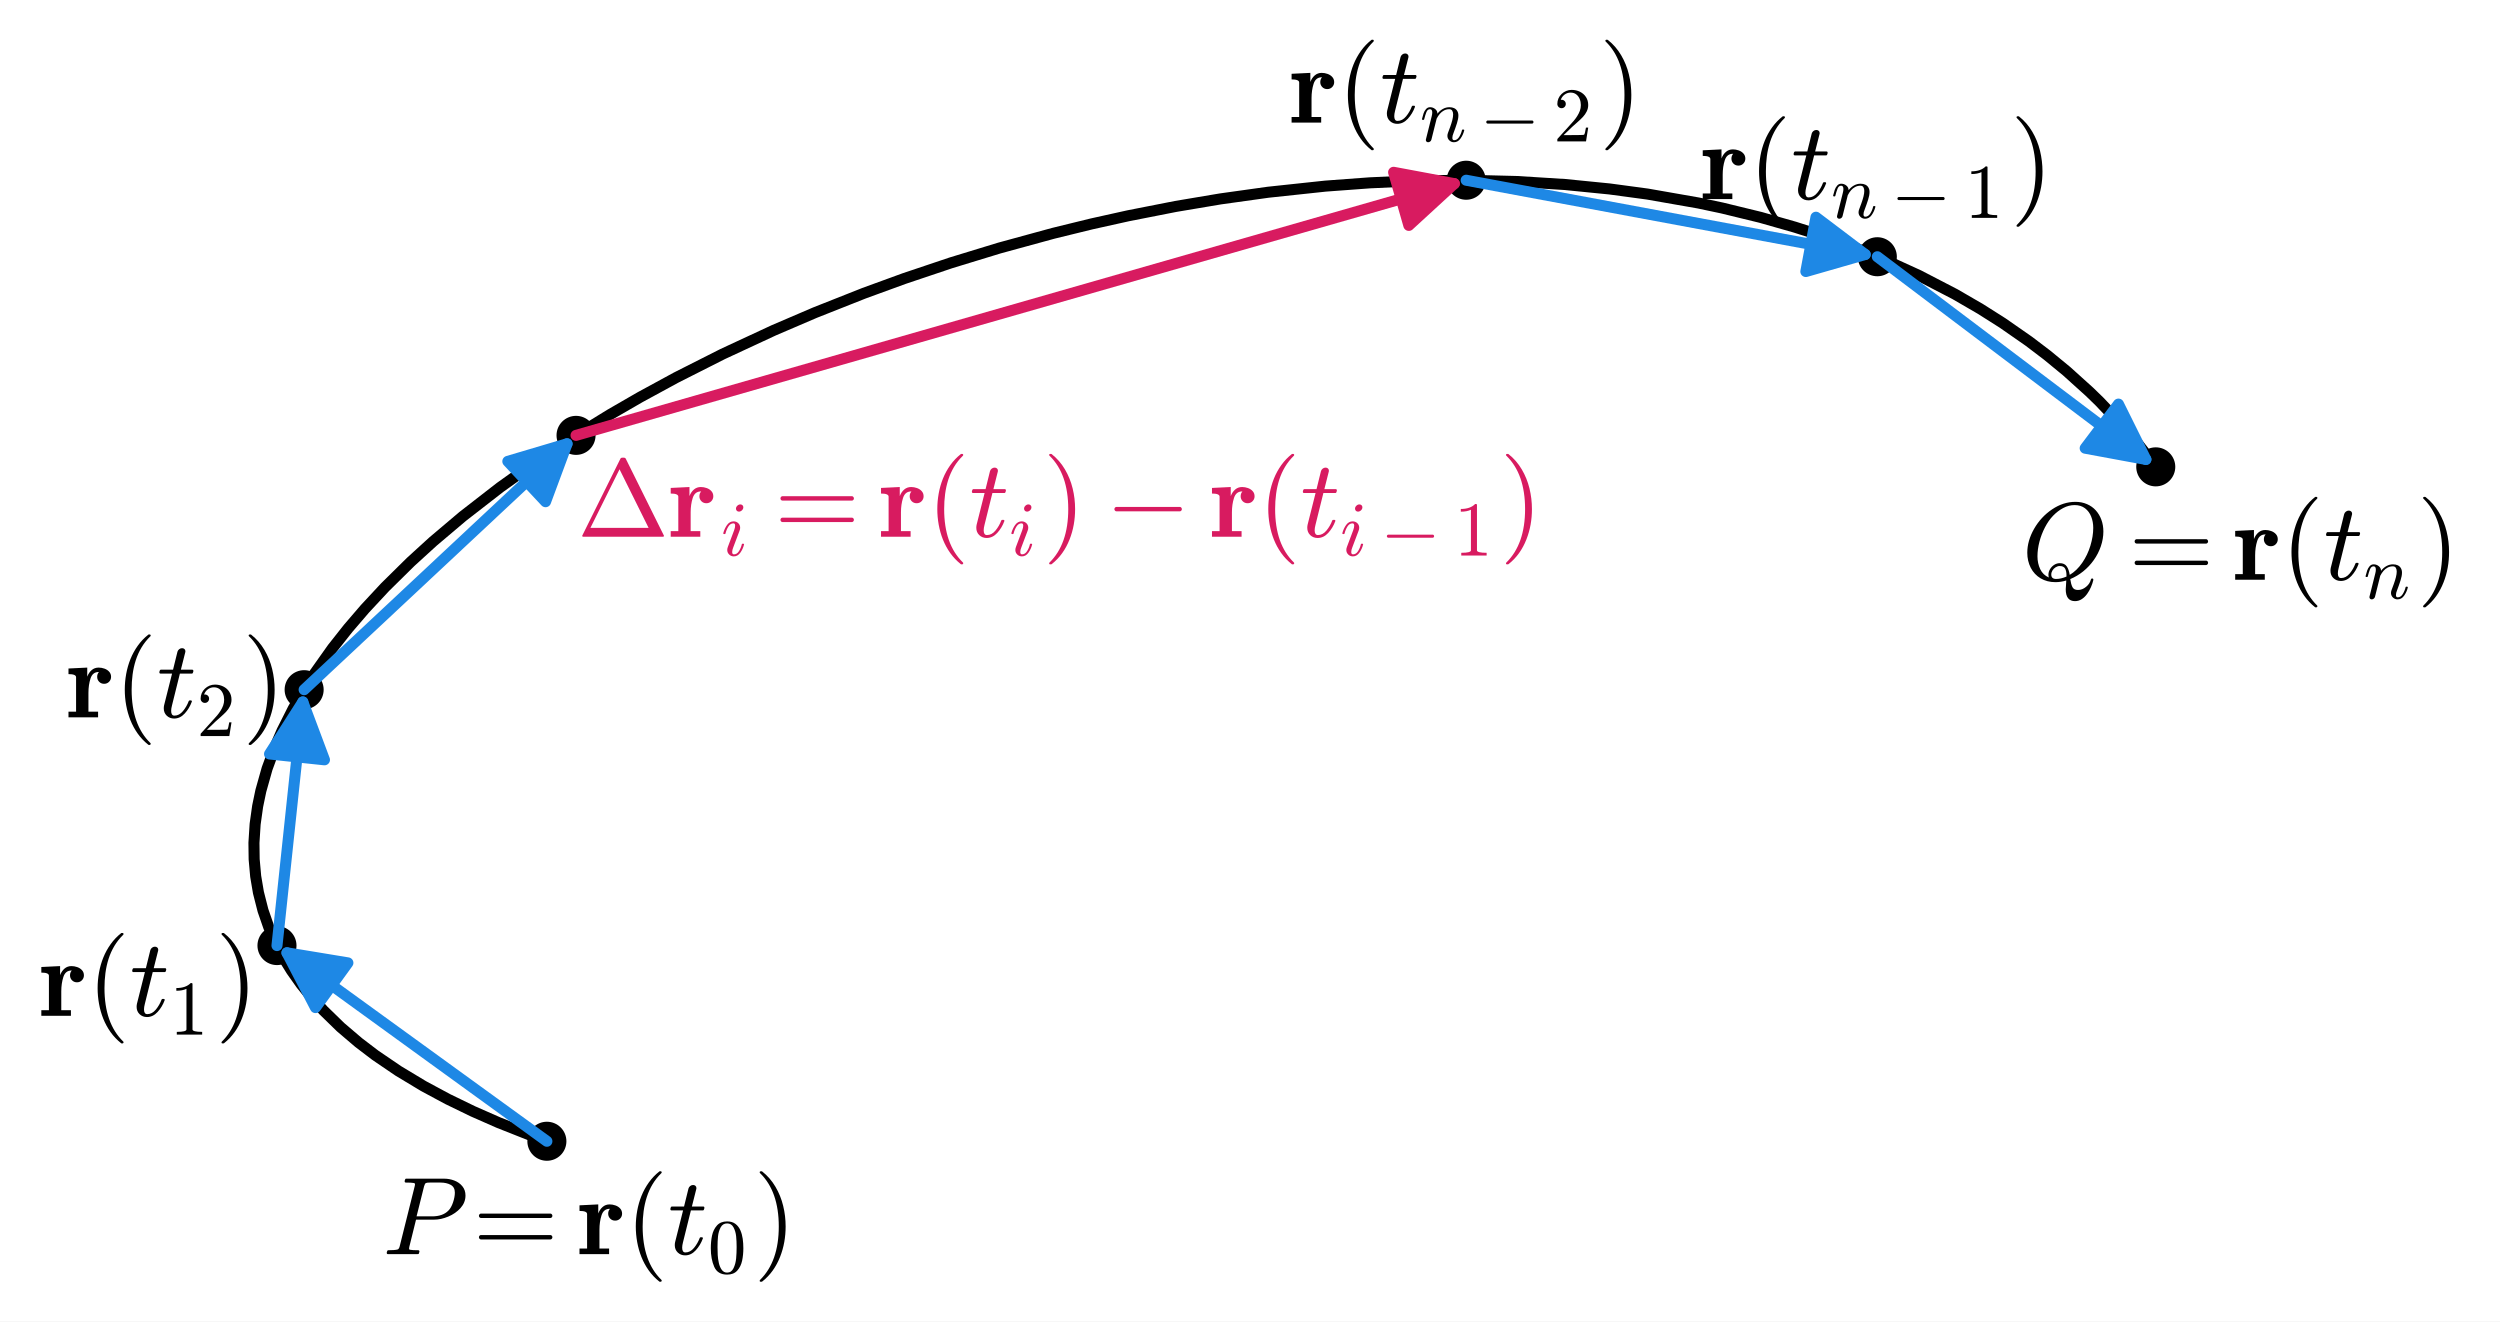
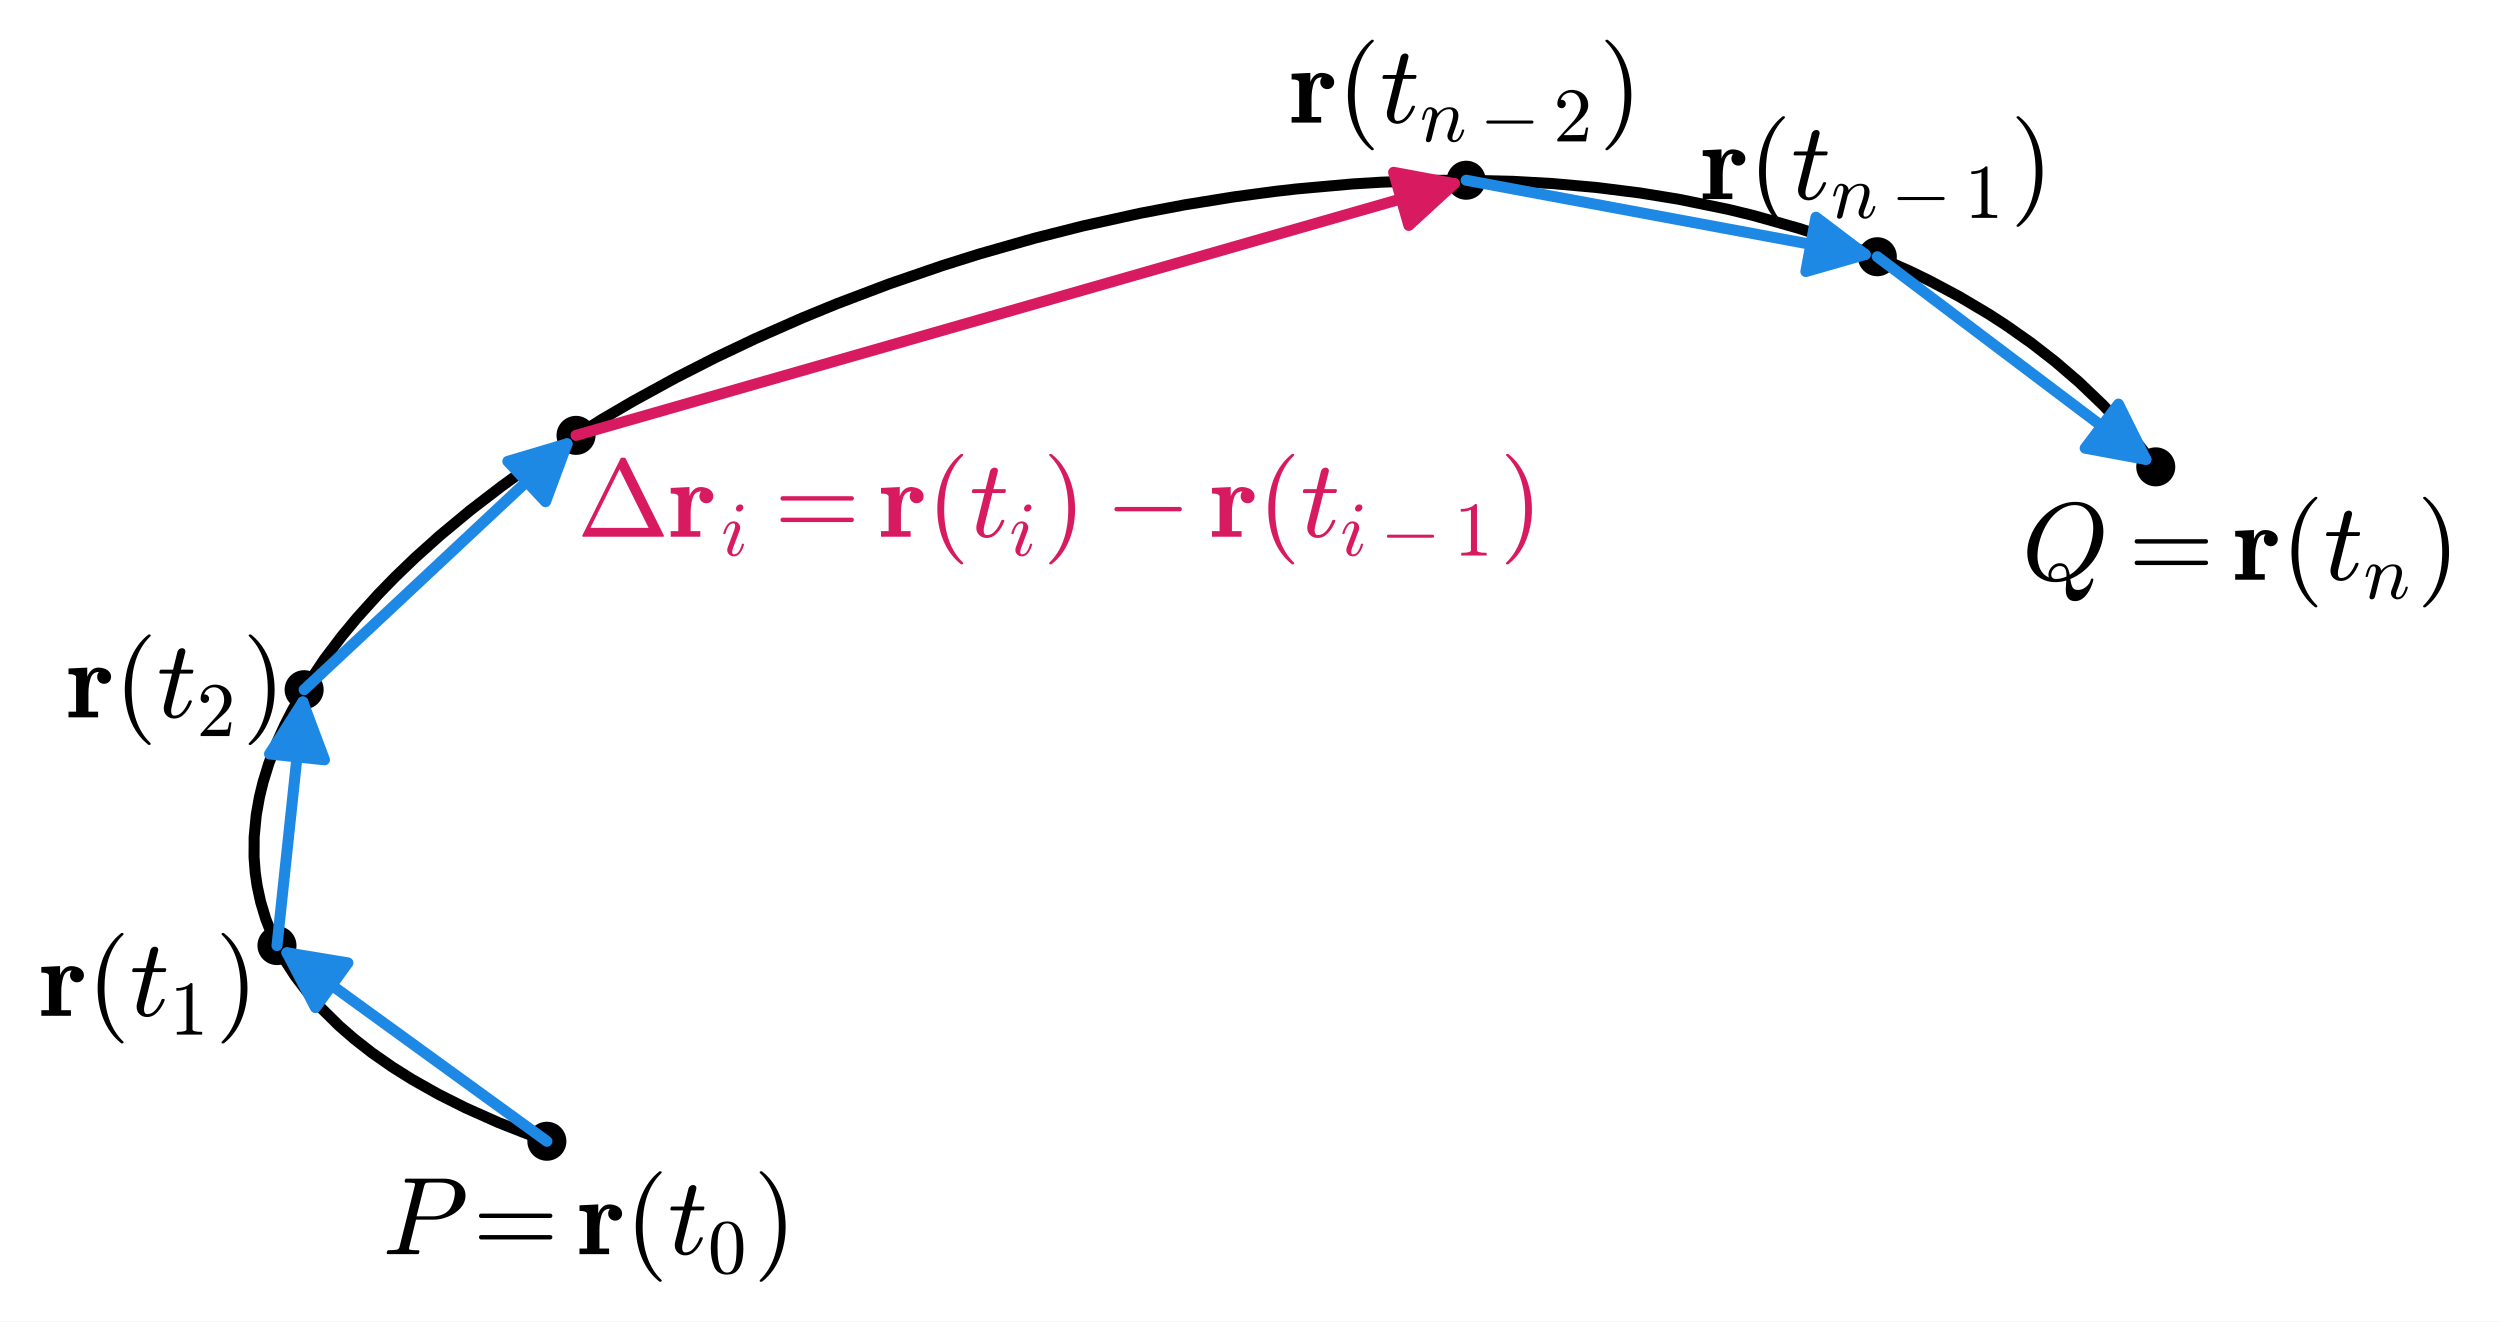
<svg xmlns="http://www.w3.org/2000/svg" xmlns:xlink="http://www.w3.org/1999/xlink" width="452.721pt" height="239.307pt" viewBox="0 0 452.721 239.307" version="1.1">
  <defs>
    <style type="text/css">*{stroke-linejoin: round; stroke-linecap: butt}</style>
  </defs>
  <g id="figure_1">
    <g id="patch_1">
      <path d="M 0 239.307  L 452.721 239.307  L 452.721 0  L 0 0  z " style="fill: #ffffff" />
    </g>
    <g id="axes_1">
      <g id="patch_2">
        <path d="M 19.424 226.205  L 413.397 226.205  L 413.397 13.102  L 19.424 13.102  z " style="fill: #ffffff" />
      </g>
      <g id="PathCollection_1">
-         <path d="M 99.035 210.204  C 99.972 210.204 100.872 209.832 101.535 209.169  C 102.198 208.506 102.57 207.606 102.57 206.669  C 102.57 205.731 102.198 204.832 101.535 204.169  C 100.872 203.506 99.972 203.133 99.035 203.133  C 98.097 203.133 97.198 203.506 96.535 204.169  C 95.872 204.832 95.499 205.731 95.499 206.669  C 95.499 207.606 95.872 208.506 96.535 209.169  C 97.198 209.832 98.097 210.204 99.035 210.204  z " clip-path="url(#pa2f613fad6)" />
+         <path d="M 99.035 210.204  C 99.972 210.204 100.872 209.832 101.535 209.169  C 102.198 208.506 102.57 207.606 102.57 206.669  C 102.57 205.731 102.198 204.832 101.535 204.169  C 100.872 203.506 99.972 203.133 99.035 203.133  C 98.097 203.133 97.198 203.506 96.535 204.169  C 95.872 204.832 95.499 205.731 95.499 206.669  C 95.499 207.606 95.872 208.506 96.535 209.169  C 97.198 209.832 98.097 210.204 99.035 210.204  z " clip-path="url(#p425bbe4b41)" />
      </g>
      <g id="PathCollection_2">
-         <path d="M 50.158 174.767  C 51.095 174.767 51.995 174.395 52.658 173.732  C 53.321 173.069 53.693 172.169 53.693 171.232  C 53.693 170.294 53.321 169.395 52.658 168.732  C 51.995 168.069 51.095 167.696 50.158 167.696  C 49.22 167.696 48.321 168.069 47.658 168.732  C 46.995 169.395 46.622 170.294 46.622 171.232  C 46.622 172.169 46.995 173.069 47.658 173.732  C 48.321 174.395 49.22 174.767 50.158 174.767  z " clip-path="url(#pa2f613fad6)" />
+         <path d="M 50.158 174.767  C 51.095 174.767 51.995 174.395 52.658 173.732  C 53.321 173.069 53.693 172.169 53.693 171.232  C 53.693 170.294 53.321 169.395 52.658 168.732  C 51.995 168.069 51.095 167.696 50.158 167.696  C 49.22 167.696 48.321 168.069 47.658 168.732  C 46.995 169.395 46.622 170.294 46.622 171.232  C 46.622 172.169 46.995 173.069 47.658 173.732  C 48.321 174.395 49.22 174.767 50.158 174.767  z " clip-path="url(#p425bbe4b41)" />
      </g>
      <g id="PathCollection_3">
-         <path d="M 55.075 128.431  C 56.013 128.431 56.912 128.059 57.575 127.396  C 58.238 126.733 58.611 125.833 58.611 124.896  C 58.611 123.958 58.238 123.059 57.575 122.396  C 56.912 121.733 56.013 121.36 55.075 121.36  C 54.138 121.36 53.238 121.733 52.575 122.396  C 51.912 123.059 51.54 123.958 51.54 124.896  C 51.54 125.833 51.912 126.733 52.575 127.396  C 53.238 128.059 54.138 128.431 55.075 128.431  z " clip-path="url(#pa2f613fad6)" />
+         <path d="M 55.075 128.431  C 56.013 128.431 56.912 128.059 57.575 127.396  C 58.238 126.733 58.611 125.833 58.611 124.896  C 58.611 123.958 58.238 123.059 57.575 122.396  C 56.912 121.733 56.013 121.36 55.075 121.36  C 54.138 121.36 53.238 121.733 52.575 122.396  C 51.912 123.059 51.54 123.958 51.54 124.896  C 51.54 125.833 51.912 126.733 52.575 127.396  C 53.238 128.059 54.138 128.431 55.075 128.431  z " clip-path="url(#p425bbe4b41)" />
      </g>
      <g id="PathCollection_4">
-         <path d="M 104.315 82.376  C 105.253 82.376 106.152 82.004 106.815 81.341  C 107.478 80.678 107.851 79.778 107.851 78.841  C 107.851 77.903 107.478 77.004 106.815 76.341  C 106.152 75.678 105.253 75.305 104.315 75.305  C 103.378 75.305 102.478 75.678 101.815 76.341  C 101.152 77.004 100.78 77.903 100.78 78.841  C 100.78 79.778 101.152 80.678 101.815 81.341  C 102.478 82.004 103.378 82.376 104.315 82.376  z " clip-path="url(#pa2f613fad6)" />
+         <path d="M 104.315 82.376  C 105.253 82.376 106.152 82.004 106.815 81.341  C 107.478 80.678 107.851 79.778 107.851 78.841  C 107.851 77.903 107.478 77.004 106.815 76.341  C 106.152 75.678 105.253 75.305 104.315 75.305  C 103.378 75.305 102.478 75.678 101.815 76.341  C 101.152 77.004 100.78 77.903 100.78 78.841  C 100.78 79.778 101.152 80.678 101.815 81.341  C 102.478 82.004 103.378 82.376 104.315 82.376  z " clip-path="url(#p425bbe4b41)" />
      </g>
      <g id="PathCollection_5">
-         <path d="M 265.507 36.174  C 266.445 36.174 267.344 35.802 268.007 35.139  C 268.67 34.476 269.043 33.576 269.043 32.639  C 269.043 31.701 268.67 30.802 268.007 30.139  C 267.344 29.476 266.445 29.103 265.507 29.103  C 264.57 29.103 263.67 29.476 263.007 30.139  C 262.344 30.802 261.972 31.701 261.972 32.639  C 261.972 33.576 262.344 34.476 263.007 35.139  C 263.67 35.802 264.57 36.174 265.507 36.174  z " clip-path="url(#pa2f613fad6)" />
+         <path d="M 265.507 36.174  C 266.445 36.174 267.344 35.802 268.007 35.139  C 268.67 34.476 269.043 33.576 269.043 32.639  C 269.043 31.701 268.67 30.802 268.007 30.139  C 267.344 29.476 266.445 29.103 265.507 29.103  C 264.57 29.103 263.67 29.476 263.007 30.139  C 262.344 30.802 261.972 31.701 261.972 32.639  C 261.972 33.576 262.344 34.476 263.007 35.139  C 263.67 35.802 264.57 36.174 265.507 36.174  z " clip-path="url(#p425bbe4b41)" />
      </g>
      <g id="PathCollection_6">
-         <path d="M 339.963 50.028  C 340.9 50.028 341.8 49.655 342.463 48.992  C 343.126 48.329 343.498 47.43 343.498 46.492  C 343.498 45.555 343.126 44.655 342.463 43.992  C 341.8 43.329 340.9 42.957 339.963 42.957  C 339.025 42.957 338.126 43.329 337.463 43.992  C 336.8 44.655 336.427 45.555 336.427 46.492  C 336.427 47.43 336.8 48.329 337.463 48.992  C 338.126 49.655 339.025 50.028 339.963 50.028  z " clip-path="url(#pa2f613fad6)" />
+         <path d="M 339.963 50.028  C 340.9 50.028 341.8 49.655 342.463 48.992  C 343.126 48.329 343.498 47.43 343.498 46.492  C 343.498 45.555 343.126 44.655 342.463 43.992  C 341.8 43.329 340.9 42.957 339.963 42.957  C 339.025 42.957 338.126 43.329 337.463 43.992  C 336.8 44.655 336.427 45.555 336.427 46.492  C 336.427 47.43 336.8 48.329 337.463 48.992  C 338.126 49.655 339.025 50.028 339.963 50.028  z " clip-path="url(#p425bbe4b41)" />
      </g>
      <g id="PathCollection_7">
-         <path d="M 390.382 88.078  C 391.32 88.078 392.219 87.705 392.882 87.042  C 393.545 86.379 393.918 85.48 393.918 84.542  C 393.918 83.605 393.545 82.705 392.882 82.042  C 392.219 81.379 391.32 81.007 390.382 81.007  C 389.445 81.007 388.545 81.379 387.882 82.042  C 387.219 82.705 386.847 83.605 386.847 84.542  C 386.847 85.48 387.219 86.379 387.882 87.042  C 388.545 87.705 389.445 88.078 390.382 88.078  z " clip-path="url(#pa2f613fad6)" />
+         <path d="M 390.382 88.078  C 391.32 88.078 392.219 87.705 392.882 87.042  C 393.545 86.379 393.918 85.48 393.918 84.542  C 393.918 83.605 393.545 82.705 392.882 82.042  C 392.219 81.379 391.32 81.007 390.382 81.007  C 389.445 81.007 388.545 81.379 387.882 82.042  C 387.219 82.705 386.847 83.605 386.847 84.542  C 386.847 85.48 387.219 86.379 387.882 87.042  C 388.545 87.705 389.445 88.078 390.382 88.078  z " clip-path="url(#p425bbe4b41)" />
      </g>
      <g id="matplotlib.axis_1" />
      <g id="matplotlib.axis_2" />
      <g id="line2d_1">
-         <path d="M 390.382 84.542  L 387.305 80.561  L 384.273 77.013  L 380.209 72.727  L 378.388 70.956  L 374.239 67.214  L 370.696 64.302  L 367.394 61.793  L 362.647 58.49  L 358.641 55.95  L 354.035 53.277  L 347.479 49.877  L 341.447 47.121  L 335.287 44.632  L 329.108 42.434  L 325.014 41.128  L 318.814 39.363  L 311.838 37.662  L 307.578 36.761  L 298.331 35.141  L 291.471 34.217  L 283.416 33.415  L 274.714 32.87  L 265.57 32.639  L 255.601 32.764  L 248.069 33.108  L 240.02 33.704  L 229.644 34.813  L 220.984 36.024  L 212.912 37.383  L 204.345 39.067  L 197.689 40.545  L 190.733 42.25  L 180.962 44.922  L 172.218 47.594  L 163.721 50.451  L 156.473 53.096  L 147.593 56.612  L 140.113 59.819  L 130.884 64.107  L 122.441 68.376  L 115.918 71.924  L 110.492 75.056  L 103.744 79.204  L 96.993 83.668  L 90.562 88.26  L 83.809 93.503  L 78.422 98.059  L 74.373 101.751  L 69.724 106.337  L 66.08 110.254  L 63.059 113.774  L 60.22 117.366  L 56.818 122.161  L 54.664 125.577  L 53.078 128.357  L 51.083 132.315  L 49.878 135.073  L 48.368 139.187  L 47.236 143.21  L 46.657 145.995  L 46.202 149.234  L 45.986 152.632  L 46.026 155.614  L 46.302 158.694  L 46.798 161.625  L 47.627 164.882  L 48.669 167.889  L 49.509 169.872  L 51.401 173.538  L 52.784 175.772  L 54.531 178.244  L 56.37 180.54  L 58.555 182.966  L 61.685 186.015  L 64.944 188.794  L 67.945 191.081  L 72.139 193.935  L 76.701 196.682  L 81.078 199.036  L 85.64 201.25  L 90.282 203.293  L 96.229 205.647  L 99.035 206.669  L 99.035 206.669  " clip-path="url(#pa2f613fad6)" style="fill: none; stroke: #000000; stroke-width: 2; stroke-linecap: square" />
+         <path d="M 390.382 84.542  L 387.349 80.615  L 384.239 76.974  L 380.823 73.344  L 376.472 69.18  L 372.156 65.473  L 367.81 62.099  L 363.314 58.934  L 360.165 56.891  L 354.744 53.672  L 349.592 50.924  L 345.898 49.122  L 340.146 46.569  L 335.283 44.631  L 329.867 42.689  L 325.677 41.332  L 317.489 39.018  L 312.941 37.912  L 304.043 36.089  L 296.958 34.938  L 289.132 33.953  L 281.126 33.24  L 274.014 32.84  L 265.795 32.641  L 260.515 32.654  L 250.101 32.994  L 244.863 33.317  L 234.784 34.217  L 230.955 34.652  L 223.538 35.64  L 214.511 37.097  L 206.493 38.621  L 196.09 40.922  L 187.41 43.122  L 177.371 45.987  L 170.643 48.104  L 161.055 51.401  L 151.625 54.977  L 145.411 57.523  L 136.833 61.299  L 129.612 64.728  L 122.393 68.402  L 114.654 72.638  L 108.997 75.949  L 100.519 81.295  L 94.853 85.157  L 90.826 88.064  L 85.099 92.463  L 79.633 97.002  L 75.141 101.031  L 71.616 104.421  L 68.481 107.637  L 64.63 111.909  L 61.921 115.176  L 58.743 119.372  L 55.529 124.162  L 52.987 128.526  L 51.542 131.347  L 50.169 134.374  L 48.676 138.264  L 47.635 141.647  L 46.985 144.316  L 46.406 147.569  L 46.024 151.575  L 46.007 155.204  L 46.217 157.986  L 46.567 160.425  L 47.197 163.34  L 48.117 166.393  L 49.329 169.471  L 50.81 172.484  L 51.769 174.162  L 53.536 176.878  L 56.03 180.136  L 58.215 182.606  L 61.373 185.73  L 64.167 188.162  L 67.374 190.664  L 71.052 193.229  L 74.675 195.502  L 79.434 198.18  L 84.313 200.629  L 90.245 203.277  L 97.085 205.965  L 99.035 206.669  L 99.035 206.669  " clip-path="url(#p425bbe4b41)" style="fill: none; stroke: #000000; stroke-width: 2; stroke-linecap: square" />
      </g>
      <g id="patch_3">
-         <path d="M 99.035 206.669  Q 74.596 188.95 51.968 172.544  " clip-path="url(#pa2f613fad6)" style="fill: none; stroke: #1e88e5; stroke-width: 2; stroke-linecap: round" />
-         <path d="M 57.129 182.462  L 51.968 172.544  L 62.999 174.366  L 57.129 182.462  z " clip-path="url(#pa2f613fad6)" style="fill: #1e88e5; stroke: #1e88e5; stroke-width: 2; stroke-linecap: round" />
+         <path d="M 99.035 206.669  Q 74.596 188.95 51.968 172.544  " clip-path="url(#p425bbe4b41)" style="fill: none; stroke: #1e88e5; stroke-width: 2; stroke-linecap: round" />
+         <path d="M 57.129 182.462  L 51.968 172.544  L 62.999 174.366  z " clip-path="url(#p425bbe4b41)" style="fill: #1e88e5; stroke: #1e88e5; stroke-width: 2; stroke-linecap: round" />
      </g>
      <g id="patch_4">
-         <path d="M 50.158 171.232  Q 52.617 148.064 54.839 127.119  " clip-path="url(#pa2f613fad6)" style="fill: none; stroke: #1e88e5; stroke-width: 2; stroke-linecap: round" />
-         <path d="M 48.812 136.536  L 54.839 127.119  L 58.756 137.591  L 48.812 136.536  z " clip-path="url(#pa2f613fad6)" style="fill: #1e88e5; stroke: #1e88e5; stroke-width: 2; stroke-linecap: round" />
+         <path d="M 50.158 171.232  Q 52.617 148.064 54.839 127.119  " clip-path="url(#p425bbe4b41)" style="fill: none; stroke: #1e88e5; stroke-width: 2; stroke-linecap: round" />
+         <path d="M 48.812 136.536  L 54.839 127.119  L 58.756 137.591  z " clip-path="url(#p425bbe4b41)" style="fill: #1e88e5; stroke: #1e88e5; stroke-width: 2; stroke-linecap: round" />
      </g>
      <g id="patch_5">
-         <path d="M 55.075 124.896  Q 79.695 101.868 102.682 80.368  " clip-path="url(#pa2f613fad6)" style="fill: none; stroke: #1e88e5; stroke-width: 2; stroke-linecap: round" />
-         <path d="M 91.963 83.547  L 102.682 80.368  L 98.794 90.851  L 91.963 83.547  z " clip-path="url(#pa2f613fad6)" style="fill: #1e88e5; stroke: #1e88e5; stroke-width: 2; stroke-linecap: round" />
+         <path d="M 55.075 124.896  Q 79.695 101.868 102.682 80.368  " clip-path="url(#p425bbe4b41)" style="fill: none; stroke: #1e88e5; stroke-width: 2; stroke-linecap: round" />
+         <path d="M 91.963 83.547  L 102.682 80.368  L 98.794 90.851  z " clip-path="url(#p425bbe4b41)" style="fill: #1e88e5; stroke: #1e88e5; stroke-width: 2; stroke-linecap: round" />
      </g>
      <g id="patch_6">
-         <path d="M 104.315 78.841  Q 184.911 55.74 263.358 33.255  " clip-path="url(#pa2f613fad6)" style="fill: none; stroke: #d81b60; stroke-width: 2; stroke-linecap: round" />
-         <path d="M 252.367 31.203  L 263.358 33.255  L 255.123 40.816  L 252.367 31.203  z " clip-path="url(#pa2f613fad6)" style="fill: #d81b60; stroke: #d81b60; stroke-width: 2; stroke-linecap: round" />
+         <path d="M 104.315 78.841  Q 184.911 55.74 263.358 33.255  " clip-path="url(#p425bbe4b41)" style="fill: none; stroke: #d81b60; stroke-width: 2; stroke-linecap: round" />
+         <path d="M 252.367 31.203  L 263.358 33.255  L 255.123 40.816  z " clip-path="url(#p425bbe4b41)" style="fill: #d81b60; stroke: #d81b60; stroke-width: 2; stroke-linecap: round" />
      </g>
      <g id="patch_7">
-         <path d="M 265.507 32.639  Q 302.735 39.565 337.764 46.083  " clip-path="url(#pa2f613fad6)" style="fill: none; stroke: #1e88e5; stroke-width: 2; stroke-linecap: round" />
-         <path d="M 328.848 39.338  L 337.764 46.083  L 327.019 49.17  L 328.848 39.338  z " clip-path="url(#pa2f613fad6)" style="fill: #1e88e5; stroke: #1e88e5; stroke-width: 2; stroke-linecap: round" />
+         <path d="M 265.507 32.639  Q 302.735 39.565 337.764 46.083  " clip-path="url(#p425bbe4b41)" style="fill: none; stroke: #1e88e5; stroke-width: 2; stroke-linecap: round" />
+         <path d="M 328.848 39.338  L 337.764 46.083  L 327.019 49.17  z " clip-path="url(#p425bbe4b41)" style="fill: #1e88e5; stroke: #1e88e5; stroke-width: 2; stroke-linecap: round" />
      </g>
      <g id="patch_8">
-         <path d="M 339.963 46.492  Q 365.173 65.517 388.598 83.195  " clip-path="url(#pa2f613fad6)" style="fill: none; stroke: #1e88e5; stroke-width: 2; stroke-linecap: round" />
-         <path d="M 383.627 73.18  L 388.598 83.195  L 377.604 81.163  L 383.627 73.18  z " clip-path="url(#pa2f613fad6)" style="fill: #1e88e5; stroke: #1e88e5; stroke-width: 2; stroke-linecap: round" />
+         <path d="M 339.963 46.492  Q 365.173 65.517 388.598 83.195  " clip-path="url(#p425bbe4b41)" style="fill: none; stroke: #1e88e5; stroke-width: 2; stroke-linecap: round" />
+         <path d="M 383.627 73.18  L 388.598 83.195  L 377.604 81.163  z " clip-path="url(#p425bbe4b41)" style="fill: #1e88e5; stroke: #1e88e5; stroke-width: 2; stroke-linecap: round" />
      </g>
      <g id="text_1">
        <g transform="translate(69.25378 227.1071) scale(0.2 -0.2)">
          <defs>
            <path id="Cmmi10-50" d="M 313 0  Q 250 0 250 84  Q 253 100 262 139  Q 272 178 289 201  Q 306 225 331 225  Q 722 225 878 269  Q 959 297 997 441  L 1875 3956  Q 1888 4019 1888 4044  Q 1888 4113 1813 4122  Q 1691 4147 1350 4147  Q 1288 4147 1288 4231  Q 1291 4247 1300 4286  Q 1309 4325 1326 4348  Q 1344 4372 1369 4372  L 3578 4372  Q 3881 4372 4165 4264  Q 4450 4156 4631 3934  Q 4813 3713 4813 3397  Q 4813 2991 4527 2672  Q 4241 2353 3814 2175  Q 3388 1997 2988 1997  L 1947 1997  L 1556 416  Q 1544 353 1544 325  Q 1544 300 1551 283  Q 1559 266 1573 261  Q 1588 256 1619 250  Q 1741 225 2081 225  Q 2144 225 2144 141  Q 2122 50 2109 25  Q 2097 0 2034 0  L 313 0  z M 1978 2188  L 2875 2188  Q 3497 2188 3822 2522  Q 3988 2688 4092 3000  Q 4197 3313 4197 3566  Q 4197 3881 3956 4014  Q 3716 4147 3359 4147  L 2747 4147  Q 2572 4147 2515 4117  Q 2459 4088 2413 3928  L 1978 2188  z " transform="scale(0.015625)" />
            <path id="Cmr10-3d" d="M 481 850  Q 428 850 393 890  Q 359 931 359 978  Q 359 1031 393 1068  Q 428 1106 481 1106  L 4500 1106  Q 4547 1106 4581 1068  Q 4616 1031 4616 978  Q 4616 931 4581 890  Q 4547 850 4500 850  L 481 850  z M 481 2094  Q 428 2094 393 2131  Q 359 2169 359 2222  Q 359 2269 393 2309  Q 428 2350 481 2350  L 4500 2350  Q 4547 2350 4581 2309  Q 4616 2269 4616 2222  Q 4616 2169 4581 2131  Q 4547 2094 4500 2094  L 481 2094  z " transform="scale(0.015625)" />
            <path id="Cmb10-72" d="M 91 0  L 91 325  L 531 325  L 531 2322  Q 531 2503 91 2503  L 91 2828  L 1178 2881  L 1178 2356  Q 1269 2594 1436 2737  Q 1603 2881 1838 2881  Q 2006 2881 2173 2822  Q 2341 2763 2450 2641  Q 2559 2519 2559 2344  Q 2559 2178 2443 2059  Q 2328 1941 2156 1941  Q 1984 1941 1868 2059  Q 1753 2178 1753 2344  Q 1753 2513 1856 2625  L 1838 2625  Q 1488 2625 1367 2248  Q 1247 1872 1247 1416  L 1247 325  L 1806 325  L 1806 0  L 91 0  z " transform="scale(0.015625)" />
            <path id="Cmr10-28" d="M 1984 -1588  Q 1628 -1306 1370 -942  Q 1113 -578 948 -165  Q 784 247 703 697  Q 622 1147 622 1600  Q 622 2059 703 2509  Q 784 2959 951 3375  Q 1119 3791 1378 4153  Q 1638 4516 1984 4788  Q 1984 4800 2016 4800  L 2075 4800  Q 2094 4800 2109 4783  Q 2125 4766 2125 4744  Q 2125 4716 2113 4703  Q 1800 4397 1592 4047  Q 1384 3697 1257 3301  Q 1131 2906 1075 2482  Q 1019 2059 1019 1600  Q 1019 -434 2106 -1491  Q 2125 -1509 2125 -1544  Q 2125 -1559 2108 -1579  Q 2091 -1600 2075 -1600  L 2016 -1600  Q 1984 -1600 1984 -1588  z " transform="scale(0.015625)" />
            <path id="Cmmi10-74" d="M 397 519  Q 397 613 416 697  L 878 2534  L 206 2534  Q 141 2534 141 2619  Q 166 2759 225 2759  L 934 2759  L 1191 3803  Q 1216 3888 1291 3947  Q 1366 4006 1459 4006  Q 1541 4006 1595 3957  Q 1650 3909 1650 3828  Q 1650 3809 1648 3798  Q 1647 3788 1644 3775  L 1388 2759  L 2047 2759  Q 2113 2759 2113 2675  Q 2109 2659 2100 2621  Q 2091 2584 2075 2559  Q 2059 2534 2028 2534  L 1331 2534  L 872 684  Q 825 503 825 372  Q 825 97 1013 97  Q 1294 97 1511 361  Q 1728 625 1844 941  Q 1869 978 1894 978  L 1972 978  Q 1997 978 2012 961  Q 2028 944 2028 922  Q 2028 909 2022 903  Q 1881 516 1612 222  Q 1344 -72 997 -72  Q 744 -72 570 93  Q 397 259 397 519  z " transform="scale(0.015625)" />
            <path id="Cmr10-30" d="M 1600 -141  Q 816 -141 533 504  Q 250 1150 250 2041  Q 250 2597 351 3087  Q 453 3578 754 3920  Q 1056 4263 1600 4263  Q 2022 4263 2290 4056  Q 2559 3850 2700 3523  Q 2841 3197 2892 2823  Q 2944 2450 2944 2041  Q 2944 1491 2842 1011  Q 2741 531 2444 195  Q 2147 -141 1600 -141  z M 1600 25  Q 1956 25 2131 390  Q 2306 756 2347 1200  Q 2388 1644 2388 2144  Q 2388 2625 2347 3031  Q 2306 3438 2132 3767  Q 1959 4097 1600 4097  Q 1238 4097 1063 3765  Q 888 3434 847 3029  Q 806 2625 806 2144  Q 806 1788 823 1472  Q 841 1156 916 820  Q 991 484 1158 254  Q 1325 25 1600 25  z " transform="scale(0.015625)" />
            <path id="Cmr10-29" d="M 416 -1600  Q 359 -1600 359 -1544  Q 359 -1516 372 -1503  Q 1466 -434 1466 1600  Q 1466 3634 384 4691  Q 359 4706 359 4744  Q 359 4766 376 4783  Q 394 4800 416 4800  L 475 4800  Q 494 4800 506 4788  Q 966 4425 1272 3906  Q 1578 3388 1720 2800  Q 1863 2213 1863 1600  Q 1863 1147 1786 708  Q 1709 269 1542 -157  Q 1375 -584 1119 -945  Q 863 -1306 506 -1588  Q 494 -1600 475 -1600  L 416 -1600  z " transform="scale(0.015625)" />
          </defs>
          <use xlink:href="#Cmmi10-50" />
          <use xlink:href="#Cmr10-3d" transform="translate(81.76758 0)" />
          <use xlink:href="#Cmb10-72" transform="translate(177.0117 0)" />
          <use xlink:href="#Cmr10-28" transform="translate(219.6875 0)" />
          <use xlink:href="#Cmmi10-74" transform="translate(258.5059 0)" />
          <use xlink:href="#Cmr10-30" transform="translate(294.5898 -17.00625) scale(0.7)" />
          <use xlink:href="#Cmr10-29" transform="translate(335.9672 0)" />
        </g>
      </g>
      <g id="text_2">
        <g transform="translate(7.2 183.9508) scale(0.2 -0.2)">
          <defs>
            <path id="Cmr10-31" d="M 594 0  L 594 225  Q 1394 225 1394 428  L 1394 3788  Q 1063 3628 556 3628  L 556 3853  Q 1341 3853 1741 4263  L 1831 4263  Q 1853 4263 1873 4245  Q 1894 4228 1894 4206  L 1894 428  Q 1894 225 2694 225  L 2694 0  L 594 0  z " transform="scale(0.015625)" />
          </defs>
          <use xlink:href="#Cmb10-72" />
          <use xlink:href="#Cmr10-28" transform="translate(42.67578 0)" />
          <use xlink:href="#Cmmi10-74" transform="translate(81.49414 0)" />
          <use xlink:href="#Cmr10-31" transform="translate(117.5781 -17.00625) scale(0.7)" />
          <use xlink:href="#Cmr10-29" transform="translate(158.9555 0)" />
        </g>
      </g>
      <g id="text_3">
        <g transform="translate(12.11762 129.8957) scale(0.2 -0.2)">
          <defs>
            <path id="Cmr10-32" d="M 319 0  L 319 172  Q 319 188 331 206  L 1325 1306  Q 1550 1550 1690 1715  Q 1831 1881 1968 2097  Q 2106 2313 2186 2536  Q 2266 2759 2266 3009  Q 2266 3272 2169 3511  Q 2072 3750 1880 3894  Q 1688 4038 1416 4038  Q 1138 4038 916 3870  Q 694 3703 603 3438  Q 628 3444 672 3444  Q 816 3444 917 3347  Q 1019 3250 1019 3097  Q 1019 2950 917 2848  Q 816 2747 672 2747  Q 522 2747 420 2851  Q 319 2956 319 3097  Q 319 3338 409 3548  Q 500 3759 670 3923  Q 841 4088 1055 4175  Q 1269 4263 1509 4263  Q 1875 4263 2190 4108  Q 2506 3953 2690 3670  Q 2875 3388 2875 3009  Q 2875 2731 2753 2481  Q 2631 2231 2440 2026  Q 2250 1822 1953 1562  Q 1656 1303 1563 1216  L 838 519  L 1453 519  Q 1906 519 2211 526  Q 2516 534 2534 550  Q 2609 631 2688 1141  L 2875 1141  L 2694 0  L 319 0  z " transform="scale(0.015625)" />
          </defs>
          <use xlink:href="#Cmb10-72" />
          <use xlink:href="#Cmr10-28" transform="translate(42.67578 0)" />
          <use xlink:href="#Cmmi10-74" transform="translate(81.49414 0)" />
          <use xlink:href="#Cmr10-32" transform="translate(117.5781 -17.00625) scale(0.7)" />
          <use xlink:href="#Cmr10-29" transform="translate(158.9555 0)" />
        </g>
      </g>
      <g id="text_4">
        <g transform="translate(233.6074 22.2) scale(0.2 -0.2)">
          <defs>
            <path id="Cmmi10-6e" d="M 494 109  Q 494 147 500 166  L 978 2075  Q 1025 2253 1025 2388  Q 1025 2663 838 2663  Q 638 2663 541 2423  Q 444 2184 353 1819  Q 353 1800 334 1789  Q 316 1778 300 1778  L 225 1778  Q 203 1778 187 1801  Q 172 1825 172 1844  Q 241 2122 305 2315  Q 369 2509 505 2668  Q 641 2828 844 2828  Q 1084 2828 1268 2676  Q 1453 2525 1453 2291  Q 1644 2541 1900 2684  Q 2156 2828 2444 2828  Q 2672 2828 2837 2750  Q 3003 2672 3095 2514  Q 3188 2356 3188 2138  Q 3188 1875 3070 1503  Q 2953 1131 2778 672  Q 2688 463 2688 288  Q 2688 97 2834 97  Q 3084 97 3251 365  Q 3419 634 3488 941  Q 3500 978 3541 978  L 3616 978  Q 3641 978 3658 962  Q 3675 947 3675 922  Q 3675 916 3669 903  Q 3581 541 3364 234  Q 3147 -72 2822 -72  Q 2597 -72 2437 83  Q 2278 238 2278 459  Q 2278 578 2328 709  Q 2409 919 2514 1209  Q 2619 1500 2686 1765  Q 2753 2031 2753 2234  Q 2753 2413 2679 2538  Q 2606 2663 2431 2663  Q 2197 2663 2000 2559  Q 1803 2456 1656 2286  Q 1509 2116 1388 1881  L 953 141  Q 931 53 854 -9  Q 778 -72 684 -72  Q 606 -72 550 -22  Q 494 28 494 109  z " transform="scale(0.015625)" />
            <path id="Cmsy10-a1" d="M 653 1472  Q 600 1472 565 1512  Q 531 1553 531 1600  Q 531 1647 565 1687  Q 600 1728 653 1728  L 4325 1728  Q 4375 1728 4408 1687  Q 4441 1647 4441 1600  Q 4441 1553 4408 1512  Q 4375 1472 4325 1472  L 653 1472  z " transform="scale(0.015625)" />
          </defs>
          <use xlink:href="#Cmb10-72" />
          <use xlink:href="#Cmr10-28" transform="translate(42.67578 0)" />
          <use xlink:href="#Cmmi10-74" transform="translate(81.49414 0)" />
          <use xlink:href="#Cmmi10-6e" transform="translate(117.5781 -17.00625) scale(0.7)" />
          <use xlink:href="#Cmsy10-a1" transform="translate(171.876 -17.00625) scale(0.7)" />
          <use xlink:href="#Cmr10-32" transform="translate(238.5469 -17.00625) scale(0.7)" />
          <use xlink:href="#Cmr10-29" transform="translate(279.9242 0)" />
        </g>
      </g>
      <g id="text_5">
        <g transform="translate(308.0628 36.05389) scale(0.2 -0.2)">
          <use xlink:href="#Cmb10-72" />
          <use xlink:href="#Cmr10-28" transform="translate(42.67578 0)" />
          <use xlink:href="#Cmmi10-74" transform="translate(81.49414 0)" />
          <use xlink:href="#Cmmi10-6e" transform="translate(117.5781 -17.00625) scale(0.7)" />
          <use xlink:href="#Cmsy10-a1" transform="translate(171.876 -17.00625) scale(0.7)" />
          <use xlink:href="#Cmr10-31" transform="translate(238.5469 -17.00625) scale(0.7)" />
          <use xlink:href="#Cmr10-29" transform="translate(279.9242 0)" />
        </g>
      </g>
      <g id="text_6">
        <g transform="translate(366.1209 104.9808) scale(0.2 -0.2)">
          <defs>
            <path id="Cmmi10-51" d="M 1947 -141  Q 1466 -141 1094 79  Q 722 300 520 692  Q 319 1084 319 1563  Q 319 2259 714 2950  Q 1109 3641 1756 4077  Q 2403 4513 3109 4513  Q 3475 4513 3778 4381  Q 4081 4250 4290 4017  Q 4500 3784 4614 3471  Q 4728 3159 4728 2791  Q 4728 2366 4581 1936  Q 4434 1506 4171 1136  Q 3909 766 3559 484  Q 3209 203 2809 38  Q 2850 -256 2934 -425  Q 3019 -594 3256 -594  Q 3506 -594 3726 -412  Q 3947 -231 4006 13  Q 4019 72 4078 72  Q 4147 72 4147 -13  Q 4100 -219 4008 -430  Q 3916 -641 3786 -823  Q 3656 -1006 3478 -1123  Q 3300 -1241 3084 -1241  Q 2547 -1241 2547 -550  Q 2547 -509 2562 -332  Q 2578 -156 2578 -44  Q 2269 -141 1947 -141  z M 1709 300  Q 1709 44 1991 44  Q 2275 44 2591 184  L 2591 244  Q 2591 503 2509 648  Q 2428 794 2194 794  Q 2078 794 1964 723  Q 1850 653 1779 539  Q 1709 425 1709 300  z M 1544 288  Q 1544 456 1637 612  Q 1731 769 1881 864  Q 2031 959 2203 959  Q 2481 959 2607 771  Q 2734 584 2778 281  Q 3188 525 3500 978  Q 3813 1431 3977 1973  Q 4141 2516 4141 3003  Q 4141 3356 4023 3656  Q 3906 3956 3664 4140  Q 3422 4325 3066 4325  Q 2722 4325 2403 4156  Q 2084 3988 1813 3706  Q 1550 3434 1342 3032  Q 1134 2631 1021 2193  Q 909 1756 909 1356  Q 909 947 1068 612  Q 1228 278 1569 128  Q 1544 194 1544 288  z " transform="scale(0.015625)" />
          </defs>
          <use xlink:href="#Cmmi10-51" />
          <use xlink:href="#Cmr10-3d" transform="translate(96.5625 0)" />
          <use xlink:href="#Cmb10-72" transform="translate(191.8066 0)" />
          <use xlink:href="#Cmr10-28" transform="translate(234.4824 0)" />
          <use xlink:href="#Cmmi10-74" transform="translate(273.3008 0)" />
          <use xlink:href="#Cmmi10-6e" transform="translate(309.3848 -17.00625) scale(0.7)" />
          <use xlink:href="#Cmr10-29" transform="translate(357.7689 0)" />
        </g>
      </g>
      <g id="text_7">
        <g style="fill: #d81b60" transform="translate(104.5135 97.19689) scale(0.2 -0.2)">
          <defs>
            <path id="Cmr10-a2" d="M 347 0  Q 294 0 294 50  Q 297 56 298 59  Q 300 63 300 72  L 2503 4513  Q 2531 4581 2619 4581  L 2706 4581  Q 2794 4581 2822 4513  L 5025 72  Q 5028 66 5029 61  Q 5031 56 5031 50  Q 5031 0 4978 0  L 347 0  z M 769 513  L 4141 513  L 2456 3909  L 769 513  z " transform="scale(0.015625)" />
            <path id="Cmmi10-69" d="M 500 459  Q 500 578 550 709  L 1069 2088  Q 1153 2322 1153 2472  Q 1153 2663 1013 2663  Q 759 2663 595 2402  Q 431 2141 353 1819  Q 341 1778 300 1778  L 225 1778  Q 172 1778 172 1838  L 172 1856  Q 275 2238 487 2533  Q 700 2828 1025 2828  Q 1253 2828 1411 2678  Q 1569 2528 1569 2297  Q 1569 2178 1516 2047  L 997 672  Q 909 459 909 288  Q 909 97 1056 97  Q 1306 97 1473 364  Q 1641 631 1709 941  Q 1722 978 1759 978  L 1838 978  Q 1863 978 1878 961  Q 1894 944 1894 922  Q 1894 916 1888 903  Q 1800 541 1583 234  Q 1366 -72 1044 -72  Q 819 -72 659 83  Q 500 238 500 459  z M 1222 3878  Q 1222 4013 1334 4122  Q 1447 4231 1581 4231  Q 1691 4231 1761 4164  Q 1831 4097 1831 3994  Q 1831 3850 1717 3742  Q 1603 3634 1466 3634  Q 1363 3634 1292 3704  Q 1222 3775 1222 3878  z " transform="scale(0.015625)" />
          </defs>
          <use xlink:href="#Cmr10-a2" />
          <use xlink:href="#Cmb10-72" transform="translate(83.30078 0)" />
          <use xlink:href="#Cmmi10-69" transform="translate(130.4407 -17.00625) scale(0.7)" />
          <use xlink:href="#Cmr10-3d" transform="translate(178.4733 0)" />
          <use xlink:href="#Cmb10-72" transform="translate(273.7175 0)" />
          <use xlink:href="#Cmr10-28" transform="translate(316.3932 0)" />
          <use xlink:href="#Cmmi10-74" transform="translate(355.2116 0)" />
          <use xlink:href="#Cmmi10-69" transform="translate(391.2956 -17.00625) scale(0.7)" />
          <use xlink:href="#Cmr10-29" transform="translate(421.7696 0)" />
          <use xlink:href="#Cmsy10-a1" transform="translate(478.1466 0)" />
          <use xlink:href="#Cmb10-72" transform="translate(573.3907 0)" />
          <use xlink:href="#Cmr10-28" transform="translate(616.0665 0)" />
          <use xlink:href="#Cmmi10-74" transform="translate(654.8848 0)" />
          <use xlink:href="#Cmmi10-69" transform="translate(690.9688 -17.00625) scale(0.7)" />
          <use xlink:href="#Cmsy10-a1" transform="translate(727.3565 -17.00625) scale(0.7)" />
          <use xlink:href="#Cmr10-31" transform="translate(794.0274 -17.00625) scale(0.7)" />
          <use xlink:href="#Cmr10-29" transform="translate(835.4048 0)" />
        </g>
      </g>
    </g>
  </g>
  <defs>
-     <clipPath id="pa2f613fad6">
+     <clipPath id="p425bbe4b41">
      <rect x="19.424" y="13.102" width="393.974" height="213.103" />
    </clipPath>
  </defs>
</svg>
